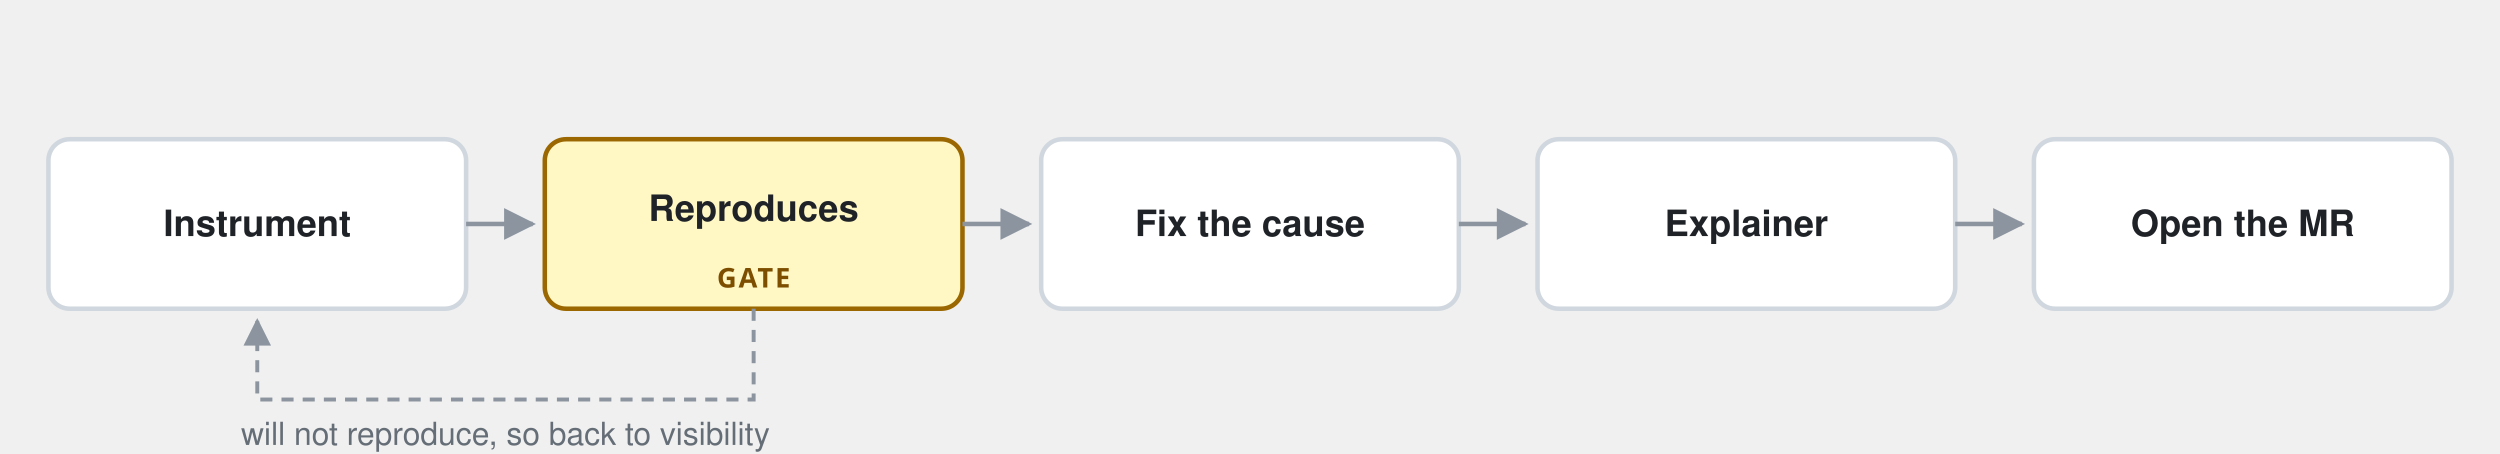
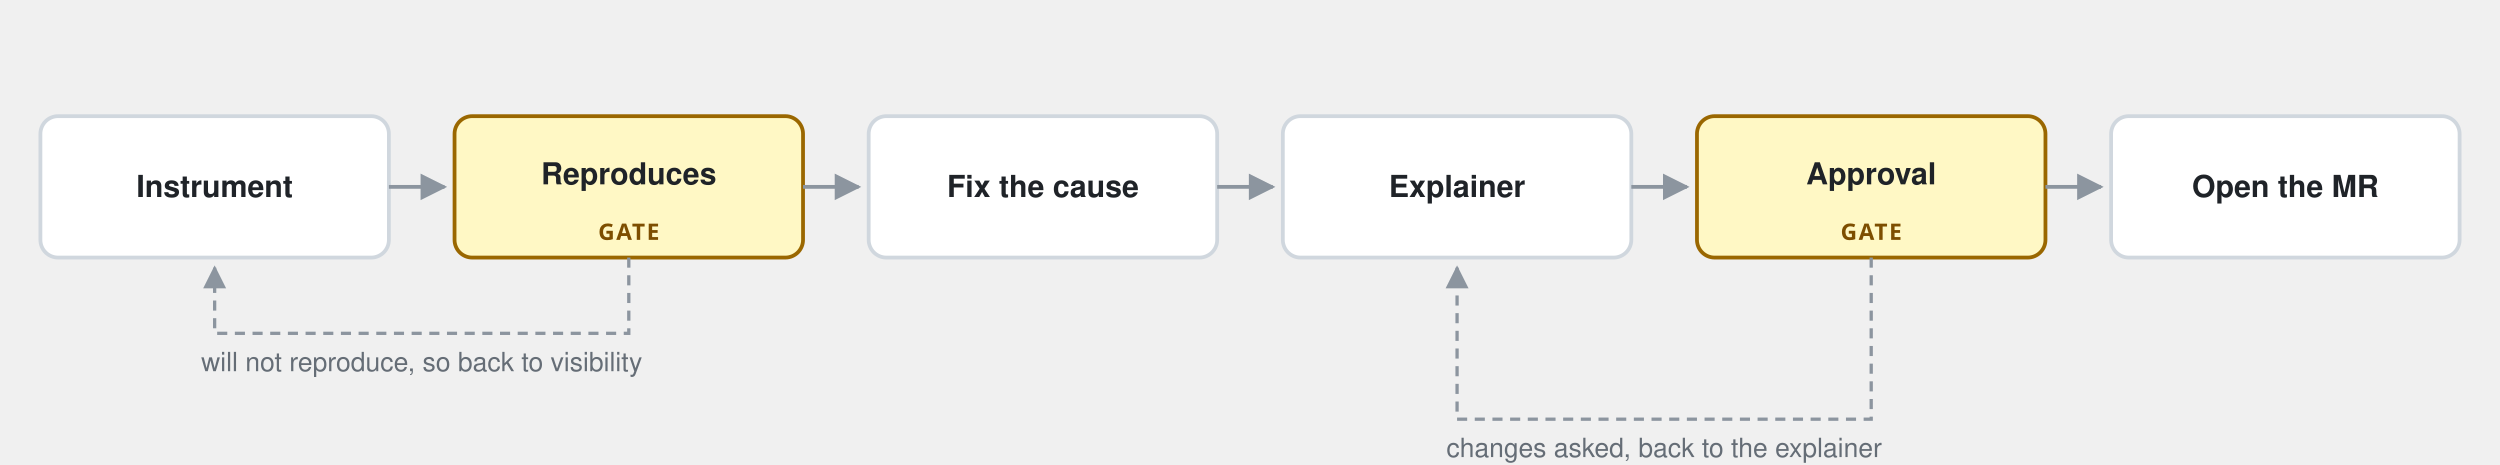
- <svg xmlns="http://www.w3.org/2000/svg" viewBox="0 0 826 150" width="826" height="150" role="img" aria-label="Debug makes the failure observable first, then holds at a gate until it reproduces on demand. Only then does it fix the cause, write the explainer and open the merge request.">
+ <svg xmlns="http://www.w3.org/2000/svg" viewBox="0 0 990 184" width="990" height="184" role="img" aria-label="Debug makes the failure observable first, then holds at a gate until it reproduces on demand. Only then does it fix the cause, write the explainer, take an approval on it and open the merge request, which is where the mode ends.">
  <style>
  .t{font:600 12px ui-sans-serif,-apple-system,Segoe UI,Helvetica,Arial;fill:#1f2328}
  .s{font:10.5px ui-sans-serif,-apple-system,Segoe UI,Helvetica,Arial;fill:#656d76}
  .k{font:600 9px ui-sans-serif,sans-serif;fill:#7d4e00;letter-spacing:.07em}
  .b{fill:#ffffff;stroke:#d0d7de;stroke-width:1.5}
  .g{fill:#fff8c5;stroke:#9a6700;stroke-width:1.5}
  .a{fill:#fbefff;stroke:#8250df;stroke-width:1.5}
  .m{fill:#f6f8fa;stroke:#d0d7de;stroke-width:1.5}
  .ln{stroke:#8c959f;stroke-width:1.5;fill:none}
  .lp{stroke:#8c959f;stroke-width:1.3;fill:none;stroke-dasharray:4 3}
  .at{fill:#6639ba}
  @media (prefers-color-scheme: dark){
    .t{fill:#e6edf3}.s{fill:#9198a1}.k{fill:#e3b341}
    .b{fill:#151b23;stroke:#3d444d}
    .g{fill:#2b2412;stroke:#d4a72c}
    .a{fill:#231c33;stroke:#a371f7}
    .m{fill:#0d1117;stroke:#3d444d}
    .ln,.lp{stroke:#6e7681}
    .at{fill:#c297ff}
  }
</style>
  <defs>
    <marker id="h" viewBox="0 0 10 10" refX="9" refY="5" markerWidth="7" markerHeight="7" orient="auto-start-reverse">
      <path d="M0 0 L10 5 L0 10 z" fill="#8c959f" />
    </marker>
  </defs>
  <rect class="b" x="16" y="46" width="138" height="56" rx="7" />
  <text class="t" x="85.0" y="78.0" text-anchor="middle">Instrument</text>
  <rect class="g" x="180" y="46" width="138" height="56" rx="7" />
  <text class="t" x="249.0" y="73.0" text-anchor="middle">Reproduces</text>
  <text class="k" x="249.0" y="95" text-anchor="middle">GATE</text>
  <path class="ln" d="M154 74.0 H176" marker-end="url(#h)" />
  <rect class="b" x="344" y="46" width="138" height="56" rx="7" />
  <text class="t" x="413.0" y="78.0" text-anchor="middle">Fix the cause</text>
  <path class="ln" d="M318 74.0 H340" marker-end="url(#h)" />
  <rect class="b" x="508" y="46" width="138" height="56" rx="7" />
  <text class="t" x="577.0" y="78.0" text-anchor="middle">Explainer</text>
  <path class="ln" d="M482 74.0 H504" marker-end="url(#h)" />
-   <rect class="b" x="672" y="46" width="138" height="56" rx="7" />
-   <text class="t" x="741.0" y="78.0" text-anchor="middle">Open the MR</text>
+   <rect class="g" x="672" y="46" width="138" height="56" rx="7" />
+   <text class="t" x="741.0" y="73.0" text-anchor="middle">Approval</text>
+   <text class="k" x="741.0" y="95" text-anchor="middle">GATE</text>
  <path class="ln" d="M646 74.0 H668" marker-end="url(#h)" />
+   <rect class="b" x="836" y="46" width="138" height="56" rx="7" />
+   <text class="t" x="905.0" y="78.0" text-anchor="middle">Open the MR</text>
+   <path class="ln" d="M810 74.0 H832" marker-end="url(#h)" />
  <path class="lp" d="M249.0 102 V132 H85.0 V106" marker-end="url(#h)" />
  <text class="s" x="167.0" y="147" text-anchor="middle">will not reproduce, so back to visibility</text>
+   <path class="lp" d="M741.0 102 V166 H577.0 V106" marker-end="url(#h)" />
+   <text class="s" x="659.0" y="181" text-anchor="middle">changes asked, back to the explainer</text>
</svg>
